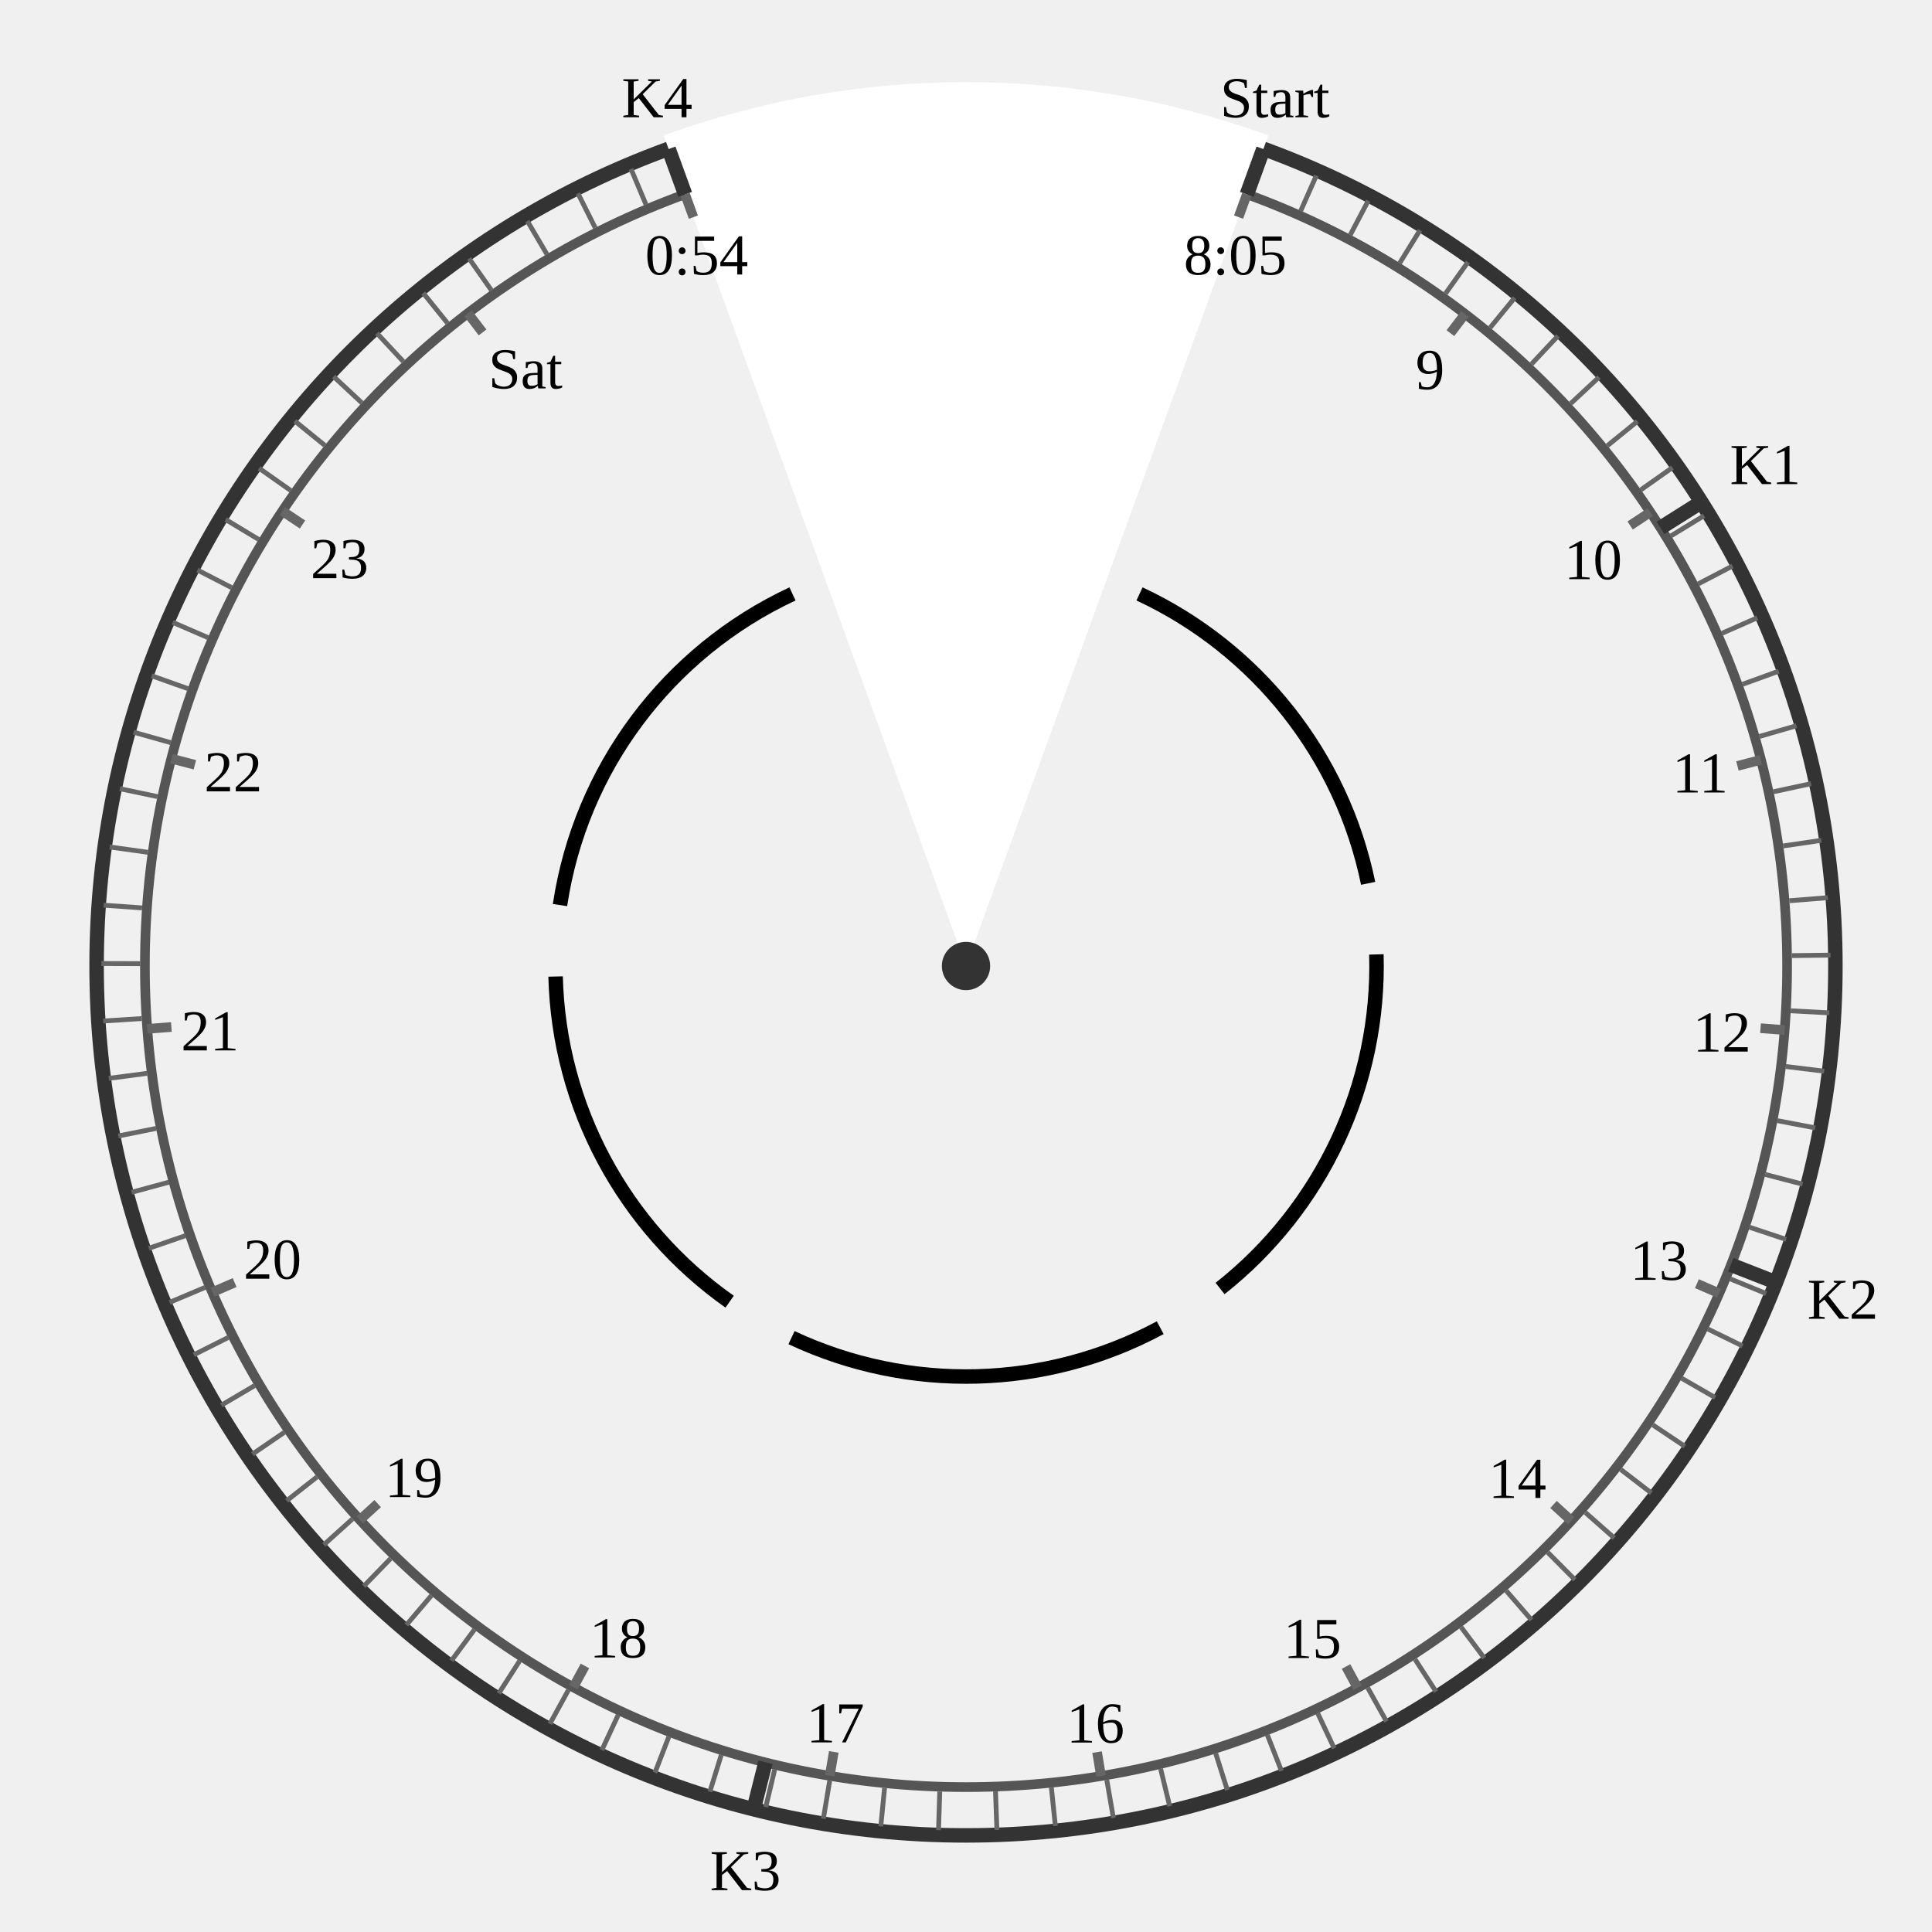
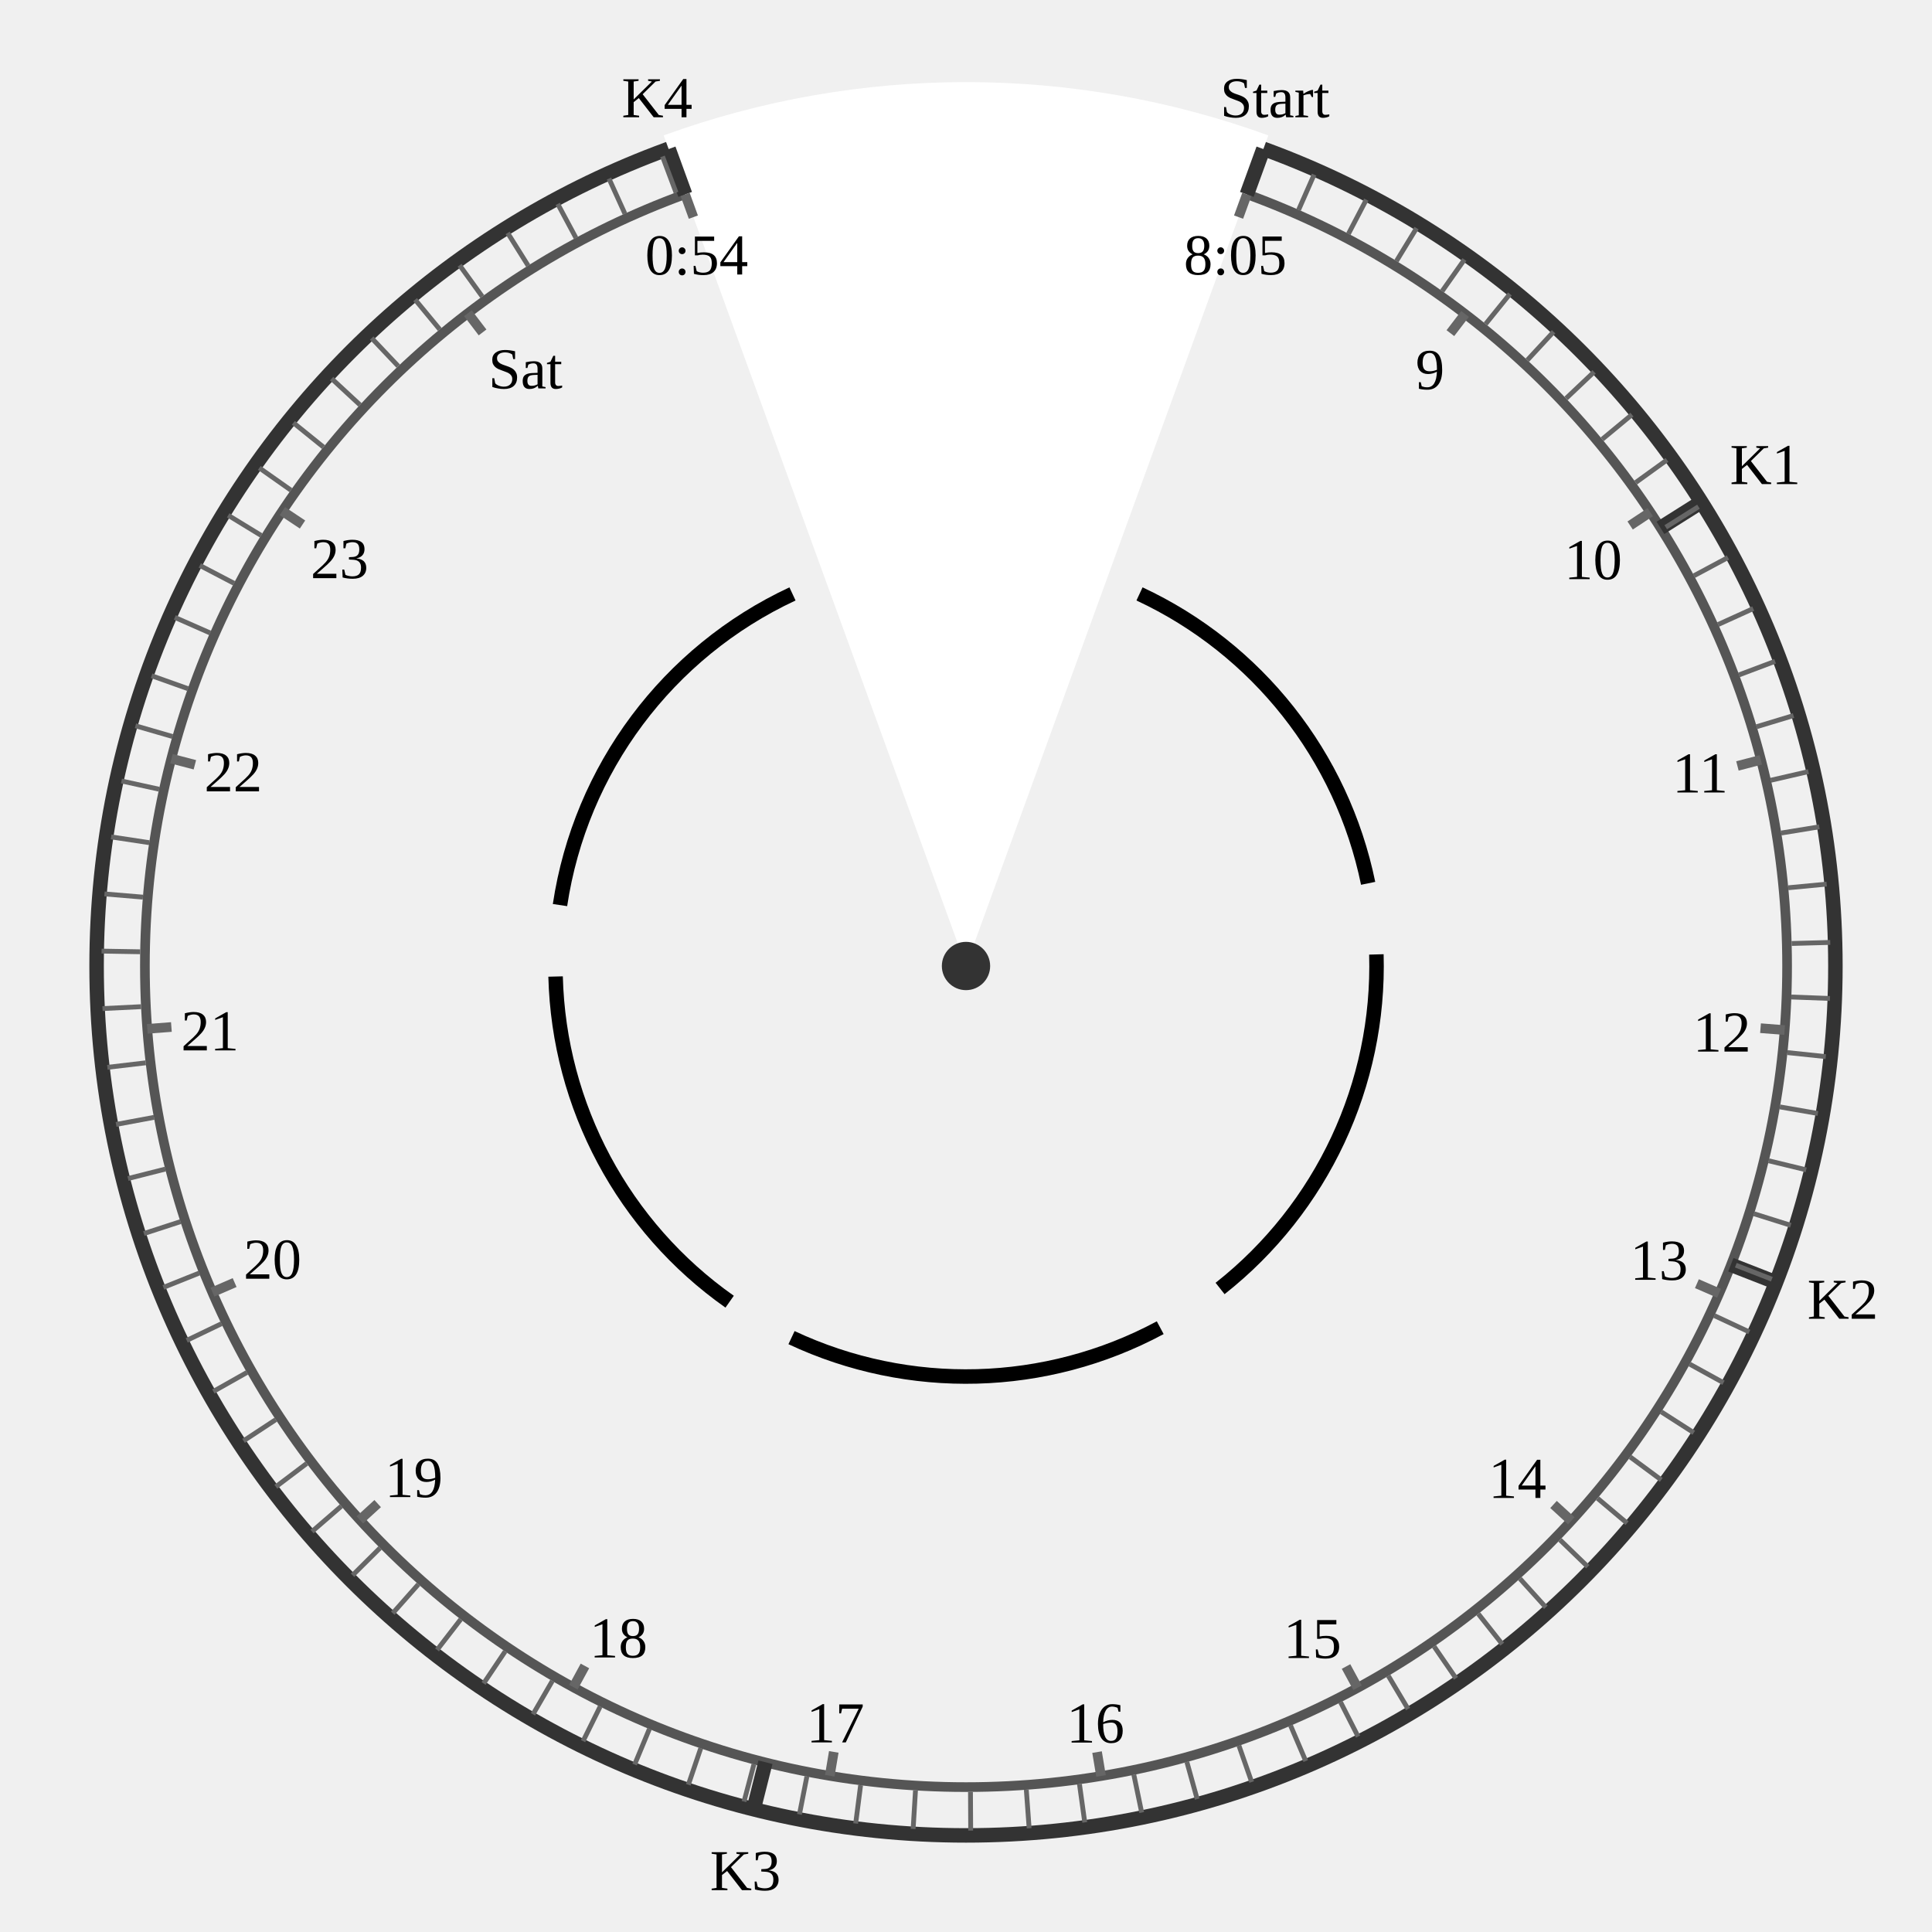
<svg xmlns="http://www.w3.org/2000/svg" height="400" viewBox="0 0 400 400" width="400">
  <g font-size="12" id="world" shape-rendering="geometricPrecision">
    <circle cx="200" cy="200" fill="#f0f0f0" r="180" stroke="#333" stroke-width="3" />
    <circle cx="200" cy="200" fill="#f0f0f0" r="170" stroke="#555" stroke-width="2" />
    <path d="M 200 200 L 137.41 28.036 A 183 183 0 0 1 262.59 28.036 Z" fill="white" stroke="white" stroke-width="0" />
    <g>
      <g transform="translate(200, 200)">
        <path d="M0,-170 L0,-180" stroke="#333" stroke-width="3" transform="rotate(57.75251)" />
        <path d="M0,-170 L0,-180" stroke="#333" stroke-width="3" transform="rotate(111.3354)" />
        <path d="M0,-170 L0,-180" stroke="#333" stroke-width="3" transform="rotate(194.1357)" />
        <path d="M0,-170 L0,-180" stroke="#333" stroke-width="3" transform="rotate(340)" />
        <path d="M0,-170 L0,-180" stroke="#333" stroke-width="3" transform="rotate(20)" />
-         <path d="M0,-171 L0,-179" stroke="#666" stroke-width="1" transform="rotate(23.90391)" />
-         <path d="M0,-171 L0,-179" stroke="#666" stroke-width="1" transform="rotate(27.72575)" />
-         <path d="M0,-171 L0,-179" stroke="#666" stroke-width="1" transform="rotate(31.67426)" />
-         <path d="M0,-171 L0,-179" stroke="#666" stroke-width="1" transform="rotate(35.49193)" />
-         <path d="M0,-171 L0,-179" stroke="#666" stroke-width="1" transform="rotate(39.38958)" />
-         <path d="M0,-171 L0,-179" stroke="#666" stroke-width="1" transform="rotate(43.2125)" />
-         <path d="M0,-171 L0,-179" stroke="#666" stroke-width="1" transform="rotate(47.0717)" />
-         <path d="M0,-171 L0,-179" stroke="#666" stroke-width="1" transform="rotate(50.94904)" />
-         <path d="M0,-171 L0,-179" stroke="#666" stroke-width="1" transform="rotate(54.79393)" />
-         <path d="M0,-171 L0,-179" stroke="#666" stroke-width="1" transform="rotate(58.61058)" />
-         <path d="M0,-171 L0,-179" stroke="#666" stroke-width="1" transform="rotate(62.44248)" />
-         <path d="M0,-171 L0,-179" stroke="#666" stroke-width="1" transform="rotate(66.24605)" />
-         <path d="M0,-171 L0,-179" stroke="#666" stroke-width="1" transform="rotate(70.06065)" />
-         <path d="M0,-171 L0,-179" stroke="#666" stroke-width="1" transform="rotate(73.86373)" />
-         <path d="M0,-171 L0,-179" stroke="#666" stroke-width="1" transform="rotate(77.82287)" />
-         <path d="M0,-171 L0,-179" stroke="#666" stroke-width="1" transform="rotate(81.64282)" />
-         <path d="M0,-171 L0,-179" stroke="#666" stroke-width="1" transform="rotate(85.46748)" />
-         <path d="M0,-171 L0,-179" stroke="#666" stroke-width="1" transform="rotate(89.27954)" />
-         <path d="M0,-171 L0,-179" stroke="#666" stroke-width="1" transform="rotate(93.1079)" />
-         <path d="M0,-171 L0,-179" stroke="#666" stroke-width="1" transform="rotate(96.98905)" />
-         <path d="M0,-171 L0,-179" stroke="#666" stroke-width="1" transform="rotate(100.7924)" />
-         <path d="M0,-171 L0,-179" stroke="#666" stroke-width="1" transform="rotate(104.6172)" />
-         <path d="M0,-171 L0,-179" stroke="#666" stroke-width="1" transform="rotate(108.4372)" />
-         <path d="M0,-171 L0,-179" stroke="#666" stroke-width="1" transform="rotate(112.2637)" />
-         <path d="M0,-171 L0,-179" stroke="#666" stroke-width="1" transform="rotate(116.075)" />
-         <path d="M0,-171 L0,-179" stroke="#666" stroke-width="1" transform="rotate(119.9448)" />
-         <path d="M0,-171 L0,-179" stroke="#666" stroke-width="1" transform="rotate(123.7503)" />
-         <path d="M0,-171 L0,-179" stroke="#666" stroke-width="1" transform="rotate(127.559)" />
-         <path d="M0,-171 L0,-179" stroke="#666" stroke-width="1" transform="rotate(131.423)" />
-         <path d="M0,-171 L0,-179" stroke="#666" stroke-width="1" transform="rotate(135.2266)" />
-         <path d="M0,-171 L0,-179" stroke="#666" stroke-width="1" transform="rotate(139.1481)" />
-         <path d="M0,-171 L0,-179" stroke="#666" stroke-width="1" transform="rotate(143.1713)" />
-         <path d="M0,-171 L0,-179" stroke="#666" stroke-width="1" transform="rotate(147.0684)" />
-         <path d="M0,-171 L0,-179" stroke="#666" stroke-width="1" transform="rotate(150.8994)" />
-         <path d="M0,-171 L0,-179" stroke="#666" stroke-width="1" transform="rotate(154.7951)" />
-         <path d="M0,-171 L0,-179" stroke="#666" stroke-width="1" transform="rotate(158.5988)" />
-         <path d="M0,-171 L0,-179" stroke="#666" stroke-width="1" transform="rotate(162.4046)" />
-         <path d="M0,-171 L0,-179" stroke="#666" stroke-width="1" transform="rotate(166.3722)" />
-         <path d="M0,-171 L0,-179" stroke="#666" stroke-width="1" transform="rotate(170.1861)" />
-         <path d="M0,-171 L0,-179" stroke="#666" stroke-width="1" transform="rotate(174.0672)" />
-         <path d="M0,-171 L0,-179" stroke="#666" stroke-width="1" transform="rotate(177.9515)" />
-         <path d="M0,-171 L0,-179" stroke="#666" stroke-width="1" transform="rotate(181.8211)" />
-         <path d="M0,-171 L0,-179" stroke="#666" stroke-width="1" transform="rotate(185.6572)" />
-         <path d="M0,-171 L0,-179" stroke="#666" stroke-width="1" transform="rotate(189.4967)" />
-         <path d="M0,-171 L0,-179" stroke="#666" stroke-width="1" transform="rotate(193.3919)" />
-         <path d="M0,-171 L0,-179" stroke="#666" stroke-width="1" transform="rotate(197.2341)" />
-         <path d="M0,-171 L0,-179" stroke="#666" stroke-width="1" transform="rotate(201.0861)" />
-         <path d="M0,-171 L0,-179" stroke="#666" stroke-width="1" transform="rotate(204.91)" />
-         <path d="M0,-171 L0,-179" stroke="#666" stroke-width="1" transform="rotate(208.7721)" />
-         <path d="M0,-171 L0,-179" stroke="#666" stroke-width="1" transform="rotate(212.7143)" />
-         <path d="M0,-171 L0,-179" stroke="#666" stroke-width="1" transform="rotate(216.5301)" />
-         <path d="M0,-171 L0,-179" stroke="#666" stroke-width="1" transform="rotate(220.338)" />
-         <path d="M0,-171 L0,-179" stroke="#666" stroke-width="1" transform="rotate(224.1577)" />
-         <path d="M0,-171 L0,-179" stroke="#666" stroke-width="1" transform="rotate(227.9719)" />
-         <path d="M0,-171 L0,-179" stroke="#666" stroke-width="1" transform="rotate(231.7898)" />
-         <path d="M0,-171 L0,-179" stroke="#666" stroke-width="1" transform="rotate(235.625)" />
-         <path d="M0,-171 L0,-179" stroke="#666" stroke-width="1" transform="rotate(239.4657)" />
-         <path d="M0,-171 L0,-179" stroke="#666" stroke-width="1" transform="rotate(243.2747)" />
-         <path d="M0,-171 L0,-179" stroke="#666" stroke-width="1" transform="rotate(247.1015)" />
-         <path d="M0,-171 L0,-179" stroke="#666" stroke-width="1" transform="rotate(250.9415)" />
-         <path d="M0,-171 L0,-179" stroke="#666" stroke-width="1" transform="rotate(254.8256)" />
-         <path d="M0,-171 L0,-179" stroke="#666" stroke-width="1" transform="rotate(258.6612)" />
-         <path d="M0,-171 L0,-179" stroke="#666" stroke-width="1" transform="rotate(262.5325)" />
-         <path d="M0,-171 L0,-179" stroke="#666" stroke-width="1" transform="rotate(266.3517)" />
-         <path d="M0,-171 L0,-179" stroke="#666" stroke-width="1" transform="rotate(270.1639)" />
-         <path d="M0,-171 L0,-179" stroke="#666" stroke-width="1" transform="rotate(274.0337)" />
-         <path d="M0,-171 L0,-179" stroke="#666" stroke-width="1" transform="rotate(277.9116)" />
-         <path d="M0,-171 L0,-179" stroke="#666" stroke-width="1" transform="rotate(281.8331)" />
-         <path d="M0,-171 L0,-179" stroke="#666" stroke-width="1" transform="rotate(285.689)" />
+         <path d="M0,-171 L0,-179" stroke="#666" stroke-width="1" transform="rotate(23.74393)" />
+         <path d="M0,-171 L0,-179" stroke="#666" stroke-width="1" transform="rotate(27.58031)" />
+         <path d="M0,-171 L0,-179" stroke="#666" stroke-width="1" transform="rotate(31.40852)" />
+         <path d="M0,-171 L0,-179" stroke="#666" stroke-width="1" transform="rotate(35.20484)" />
+         <path d="M0,-171 L0,-179" stroke="#666" stroke-width="1" transform="rotate(38.98573)" />
+         <path d="M0,-171 L0,-179" stroke="#666" stroke-width="1" transform="rotate(42.81416)" />
+         <path d="M0,-171 L0,-179" stroke="#666" stroke-width="1" transform="rotate(46.59371)" />
+         <path d="M0,-171 L0,-179" stroke="#666" stroke-width="1" transform="rotate(50.37695)" />
+         <path d="M0,-171 L0,-179" stroke="#666" stroke-width="1" transform="rotate(54.17246)" />
+         <path d="M0,-171 L0,-179" stroke="#666" stroke-width="1" transform="rotate(57.91062)" />
+         <path d="M0,-171 L0,-179" stroke="#666" stroke-width="1" transform="rotate(61.80384)" />
+         <path d="M0,-171 L0,-179" stroke="#666" stroke-width="1" transform="rotate(65.58038)" />
+         <path d="M0,-171 L0,-179" stroke="#666" stroke-width="1" transform="rotate(69.36377)" />
+         <path d="M0,-171 L0,-179" stroke="#666" stroke-width="1" transform="rotate(73.16084)" />
+         <path d="M0,-171 L0,-179" stroke="#666" stroke-width="1" transform="rotate(77.00436)" />
+         <path d="M0,-171 L0,-179" stroke="#666" stroke-width="1" transform="rotate(80.7356)" />
+         <path d="M0,-171 L0,-179" stroke="#666" stroke-width="1" transform="rotate(84.56457)" />
+         <path d="M0,-171 L0,-179" stroke="#666" stroke-width="1" transform="rotate(88.43774)" />
+         <path d="M0,-171 L0,-179" stroke="#666" stroke-width="1" transform="rotate(92.15199)" />
+         <path d="M0,-171 L0,-179" stroke="#666" stroke-width="1" transform="rotate(96.01681)" />
+         <path d="M0,-171 L0,-179" stroke="#666" stroke-width="1" transform="rotate(99.82163)" />
+         <path d="M0,-171 L0,-179" stroke="#666" stroke-width="1" transform="rotate(103.6381)" />
+         <path d="M0,-171 L0,-179" stroke="#666" stroke-width="1" transform="rotate(107.4538)" />
+         <path d="M0,-171 L0,-179" stroke="#666" stroke-width="1" transform="rotate(111.239)" />
+         <path d="M0,-171 L0,-179" stroke="#666" stroke-width="1" transform="rotate(115.0423)" />
+         <path d="M0,-171 L0,-179" stroke="#666" stroke-width="1" transform="rotate(118.8172)" />
+         <path d="M0,-171 L0,-179" stroke="#666" stroke-width="1" transform="rotate(122.6714)" />
+         <path d="M0,-171 L0,-179" stroke="#666" stroke-width="1" transform="rotate(126.4709)" />
+         <path d="M0,-171 L0,-179" stroke="#666" stroke-width="1" transform="rotate(130.126)" />
+         <path d="M0,-171 L0,-179" stroke="#666" stroke-width="1" transform="rotate(134.0129)" />
+         <path d="M0,-171 L0,-179" stroke="#666" stroke-width="1" transform="rotate(137.8824)" />
+         <path d="M0,-171 L0,-179" stroke="#666" stroke-width="1" transform="rotate(141.6645)" />
+         <path d="M0,-171 L0,-179" stroke="#666" stroke-width="1" transform="rotate(145.4756)" />
+         <path d="M0,-171 L0,-179" stroke="#666" stroke-width="1" transform="rotate(149.2487)" />
+         <path d="M0,-171 L0,-179" stroke="#666" stroke-width="1" transform="rotate(153.0322)" />
+         <path d="M0,-171 L0,-179" stroke="#666" stroke-width="1" transform="rotate(156.8617)" />
+         <path d="M0,-171 L0,-179" stroke="#666" stroke-width="1" transform="rotate(160.7054)" />
+         <path d="M0,-171 L0,-179" stroke="#666" stroke-width="1" transform="rotate(164.4909)" />
+         <path d="M0,-171 L0,-179" stroke="#666" stroke-width="1" transform="rotate(168.2757)" />
+         <path d="M0,-171 L0,-179" stroke="#666" stroke-width="1" transform="rotate(172.1043)" />
+         <path d="M0,-171 L0,-179" stroke="#666" stroke-width="1" transform="rotate(175.8119)" />
+         <path d="M0,-171 L0,-179" stroke="#666" stroke-width="1" transform="rotate(179.6891)" />
+         <path d="M0,-171 L0,-179" stroke="#666" stroke-width="1" transform="rotate(183.5056)" />
+         <path d="M0,-171 L0,-179" stroke="#666" stroke-width="1" transform="rotate(187.3311)" />
+         <path d="M0,-171 L0,-179" stroke="#666" stroke-width="1" transform="rotate(191.1073)" />
+         <path d="M0,-171 L0,-179" stroke="#666" stroke-width="1" transform="rotate(194.8776)" />
+         <path d="M0,-171 L0,-179" stroke="#666" stroke-width="1" transform="rotate(198.7319)" />
+         <path d="M0,-171 L0,-179" stroke="#666" stroke-width="1" transform="rotate(202.5367)" />
+         <path d="M0,-171 L0,-179" stroke="#666" stroke-width="1" transform="rotate(206.2901)" />
+         <path d="M0,-171 L0,-179" stroke="#666" stroke-width="1" transform="rotate(210.0546)" />
+         <path d="M0,-171 L0,-179" stroke="#666" stroke-width="1" transform="rotate(213.9151)" />
+         <path d="M0,-171 L0,-179" stroke="#666" stroke-width="1" transform="rotate(217.7181)" />
+         <path d="M0,-171 L0,-179" stroke="#666" stroke-width="1" transform="rotate(221.5315)" />
+         <path d="M0,-171 L0,-179" stroke="#666" stroke-width="1" transform="rotate(225.1951)" />
+         <path d="M0,-171 L0,-179" stroke="#666" stroke-width="1" transform="rotate(229.1488)" />
+         <path d="M0,-171 L0,-179" stroke="#666" stroke-width="1" transform="rotate(232.9634)" />
+         <path d="M0,-171 L0,-179" stroke="#666" stroke-width="1" transform="rotate(236.6854)" />
+         <path d="M0,-171 L0,-179" stroke="#666" stroke-width="1" transform="rotate(240.5216)" />
+         <path d="M0,-171 L0,-179" stroke="#666" stroke-width="1" transform="rotate(244.3382)" />
+         <path d="M0,-171 L0,-179" stroke="#666" stroke-width="1" transform="rotate(248.1764)" />
+         <path d="M0,-171 L0,-179" stroke="#666" stroke-width="1" transform="rotate(251.9726)" />
+         <path d="M0,-171 L0,-179" stroke="#666" stroke-width="1" transform="rotate(255.7685)" />
+         <path d="M0,-171 L0,-179" stroke="#666" stroke-width="1" transform="rotate(259.4415)" />
+         <path d="M0,-171 L0,-179" stroke="#666" stroke-width="1" transform="rotate(263.2684)" />
+         <path d="M0,-171 L0,-179" stroke="#666" stroke-width="1" transform="rotate(267.1766)" />
+         <path d="M0,-171 L0,-179" stroke="#666" stroke-width="1" transform="rotate(270.987)" />
+         <path d="M0,-171 L0,-179" stroke="#666" stroke-width="1" transform="rotate(274.7826)" />
+         <path d="M0,-171 L0,-179" stroke="#666" stroke-width="1" transform="rotate(278.5872)" />
+         <path d="M0,-171 L0,-179" stroke="#666" stroke-width="1" transform="rotate(282.3567)" />
+         <path d="M0,-171 L0,-179" stroke="#666" stroke-width="1" transform="rotate(286.1308)" />
        <path d="M0,-171 L0,-179" stroke="#666" stroke-width="1" transform="rotate(289.6174)" />
-         <path d="M0,-171 L0,-179" stroke="#666" stroke-width="1" transform="rotate(293.4231)" />
-         <path d="M0,-171 L0,-179" stroke="#666" stroke-width="1" transform="rotate(297.2599)" />
-         <path d="M0,-171 L0,-179" stroke="#666" stroke-width="1" transform="rotate(301.0919)" />
-         <path d="M0,-171 L0,-179" stroke="#666" stroke-width="1" transform="rotate(305.1507)" />
-         <path d="M0,-171 L0,-179" stroke="#666" stroke-width="1" transform="rotate(309.0748)" />
-         <path d="M0,-171 L0,-179" stroke="#666" stroke-width="1" transform="rotate(312.9879)" />
-         <path d="M0,-171 L0,-179" stroke="#666" stroke-width="1" transform="rotate(317.0493)" />
-         <path d="M0,-171 L0,-179" stroke="#666" stroke-width="1" transform="rotate(321.1115)" />
-         <path d="M0,-171 L0,-179" stroke="#666" stroke-width="1" transform="rotate(324.918)" />
-         <path d="M0,-171 L0,-179" stroke="#666" stroke-width="1" transform="rotate(329.5095)" />
-         <path d="M0,-171 L0,-179" stroke="#666" stroke-width="1" transform="rotate(333.3318)" />
-         <path d="M0,-171 L0,-179" stroke="#666" stroke-width="1" transform="rotate(337.2043)" />
+         <path d="M0,-171 L0,-179" stroke="#666" stroke-width="1" transform="rotate(293.779)" />
+         <path d="M0,-171 L0,-179" stroke="#666" stroke-width="1" transform="rotate(297.6018)" />
+         <path d="M0,-171 L0,-179" stroke="#666" stroke-width="1" transform="rotate(301.4191)" />
+         <path d="M0,-171 L0,-179" stroke="#666" stroke-width="1" transform="rotate(305.1771)" />
+         <path d="M0,-171 L0,-179" stroke="#666" stroke-width="1" transform="rotate(308.9251)" />
+         <path d="M0,-171 L0,-179" stroke="#666" stroke-width="1" transform="rotate(312.7971)" />
+         <path d="M0,-171 L0,-179" stroke="#666" stroke-width="1" transform="rotate(316.5738)" />
+         <path d="M0,-171 L0,-179" stroke="#666" stroke-width="1" transform="rotate(320.4203)" />
+         <path d="M0,-171 L0,-179" stroke="#666" stroke-width="1" transform="rotate(324.1476)" />
+         <path d="M0,-171 L0,-179" stroke="#666" stroke-width="1" transform="rotate(327.9857)" />
+         <path d="M0,-171 L0,-179" stroke="#666" stroke-width="1" transform="rotate(331.8219)" />
+         <path d="M0,-171 L0,-179" stroke="#666" stroke-width="1" transform="rotate(335.61)" />
+         <path d="M0,-171 L0,-179" stroke="#666" stroke-width="1" transform="rotate(339.4488)" />
        <path d="M0,-165 L0,-170" stroke="#666" stroke-width="2" transform="rotate(20)" />
        <path d="M0,-165 L0,-170" stroke="#666" stroke-width="2" transform="rotate(37.43039)" />
        <path d="M0,-165 L0,-170" stroke="#666" stroke-width="2" transform="rotate(56.44535)" />
        <path d="M0,-165 L0,-170" stroke="#666" stroke-width="2" transform="rotate(75.46032)" />
        <path d="M0,-165 L0,-170" stroke="#666" stroke-width="2" transform="rotate(94.47528)" />
        <path d="M0,-165 L0,-170" stroke="#666" stroke-width="2" transform="rotate(113.4903)" />
        <path d="M0,-165 L0,-170" stroke="#666" stroke-width="2" transform="rotate(132.5052)" />
        <path d="M0,-165 L0,-170" stroke="#666" stroke-width="2" transform="rotate(151.5202)" />
        <path d="M0,-165 L0,-170" stroke="#666" stroke-width="2" transform="rotate(170.5351)" />
        <path d="M0,-165 L0,-170" stroke="#666" stroke-width="2" transform="rotate(189.5501)" />
        <path d="M0,-165 L0,-170" stroke="#666" stroke-width="2" transform="rotate(208.5651)" />
        <path d="M0,-165 L0,-170" stroke="#666" stroke-width="2" transform="rotate(227.58)" />
        <path d="M0,-165 L0,-170" stroke="#666" stroke-width="2" transform="rotate(246.595)" />
        <path d="M0,-165 L0,-170" stroke="#666" stroke-width="2" transform="rotate(265.61)" />
        <path d="M0,-165 L0,-170" stroke="#666" stroke-width="2" transform="rotate(284.6249)" />
        <path d="M0,-165 L0,-170" stroke="#666" stroke-width="2" transform="rotate(303.6399)" />
        <path d="M0,-165 L0,-170" stroke="#666" stroke-width="2" transform="rotate(322.6549)" />
        <path d="M0,-165 L0,-170" stroke="#666" stroke-width="2" transform="rotate(339.9955)" />
      </g>
      <g transform="translate(200, 200)">
        <text text-anchor="start" x="158.155" y="-99.779">
K1
</text>
        <text text-anchor="start" x="174.184" y="73.036">
K2
</text>
        <text text-anchor="middle" x="-45.669" y="191.338">
K3
</text>
        <text text-anchor="middle" x="-63.958" y="-175.723">
K4
</text>
        <text text-anchor="middle" x="63.958" y="-175.723">
Start
</text>
        <text text-anchor="middle" x="55.749" y="-143.17">
 8:05
</text>
        <text text-anchor="end" x="99.071" y="-119.437">
 9
</text>
        <text text-anchor="end" x="135.838" y="-80.095">
10
</text>
        <text text-anchor="end" x="157.78" y="-35.921">
11
</text>
        <text text-anchor="end" x="162.503" y="17.719">
12
</text>
        <text text-anchor="end" x="149.492" y="64.971">
13
</text>
        <text text-anchor="end" x="120.166" y="110.132">
14
</text>
        <text text-anchor="end" x="77.726" y="143.275">
15
</text>
        <text text-anchor="middle" x="26.804" y="160.781">
16
</text>
        <text text-anchor="middle" x="-27.043" y="160.741">
17
</text>
        <text text-anchor="start" x="-77.94" y="143.159">
18
</text>
        <text text-anchor="start" x="-120.33" y="109.953">
19
</text>
        <text text-anchor="start" x="-149.588" y="64.748">
20
</text>
        <text text-anchor="start" x="-162.522" y="17.477">
21
</text>
        <text text-anchor="start" x="-157.719" y="-36.156">
22
</text>
        <text text-anchor="start" x="-135.703" y="-80.297">
23
</text>
        <text text-anchor="start" x="-98.878" y="-119.584">
Sat
</text>
        <text text-anchor="middle" x="-55.761" y="-143.165">
 0:54
</text>
      </g>
      <g transform="translate(200, 200)">
        <g>
          <path d="M 35.923 -77.036 M 35.923 -77.036 A 85 85 0 0 1 83.259 -17.116" fill="none" stroke="black" stroke-width="3" />
          <path d="M 84.966 -2.398 M 84.966 -2.398 A 85 85 0 0 1 52.604 66.767" fill="none" stroke="black" stroke-width="3" />
        </g>
        <g>
          <path d="M 40.211 74.887 M 40.211 74.887 A 85 85 0 0 1 -36.124 76.942" fill="none" stroke="black" stroke-width="3" />
          <path d="M -48.936 69.5 M -48.936 69.5 A 85 85 0 0 1 -84.972 2.176" fill="none" stroke="black" stroke-width="3" />
        </g>
        <g>
          <path d="M -84.059 -12.612 M -84.059 -12.612 A 85 85 0 0 1 -35.923 -77.036" fill="none" stroke="black" stroke-width="3" />
        </g>
      </g>
    </g>
    <circle cx="200" cy="200" fill="#333" r="5" />
  </g>
</svg>
